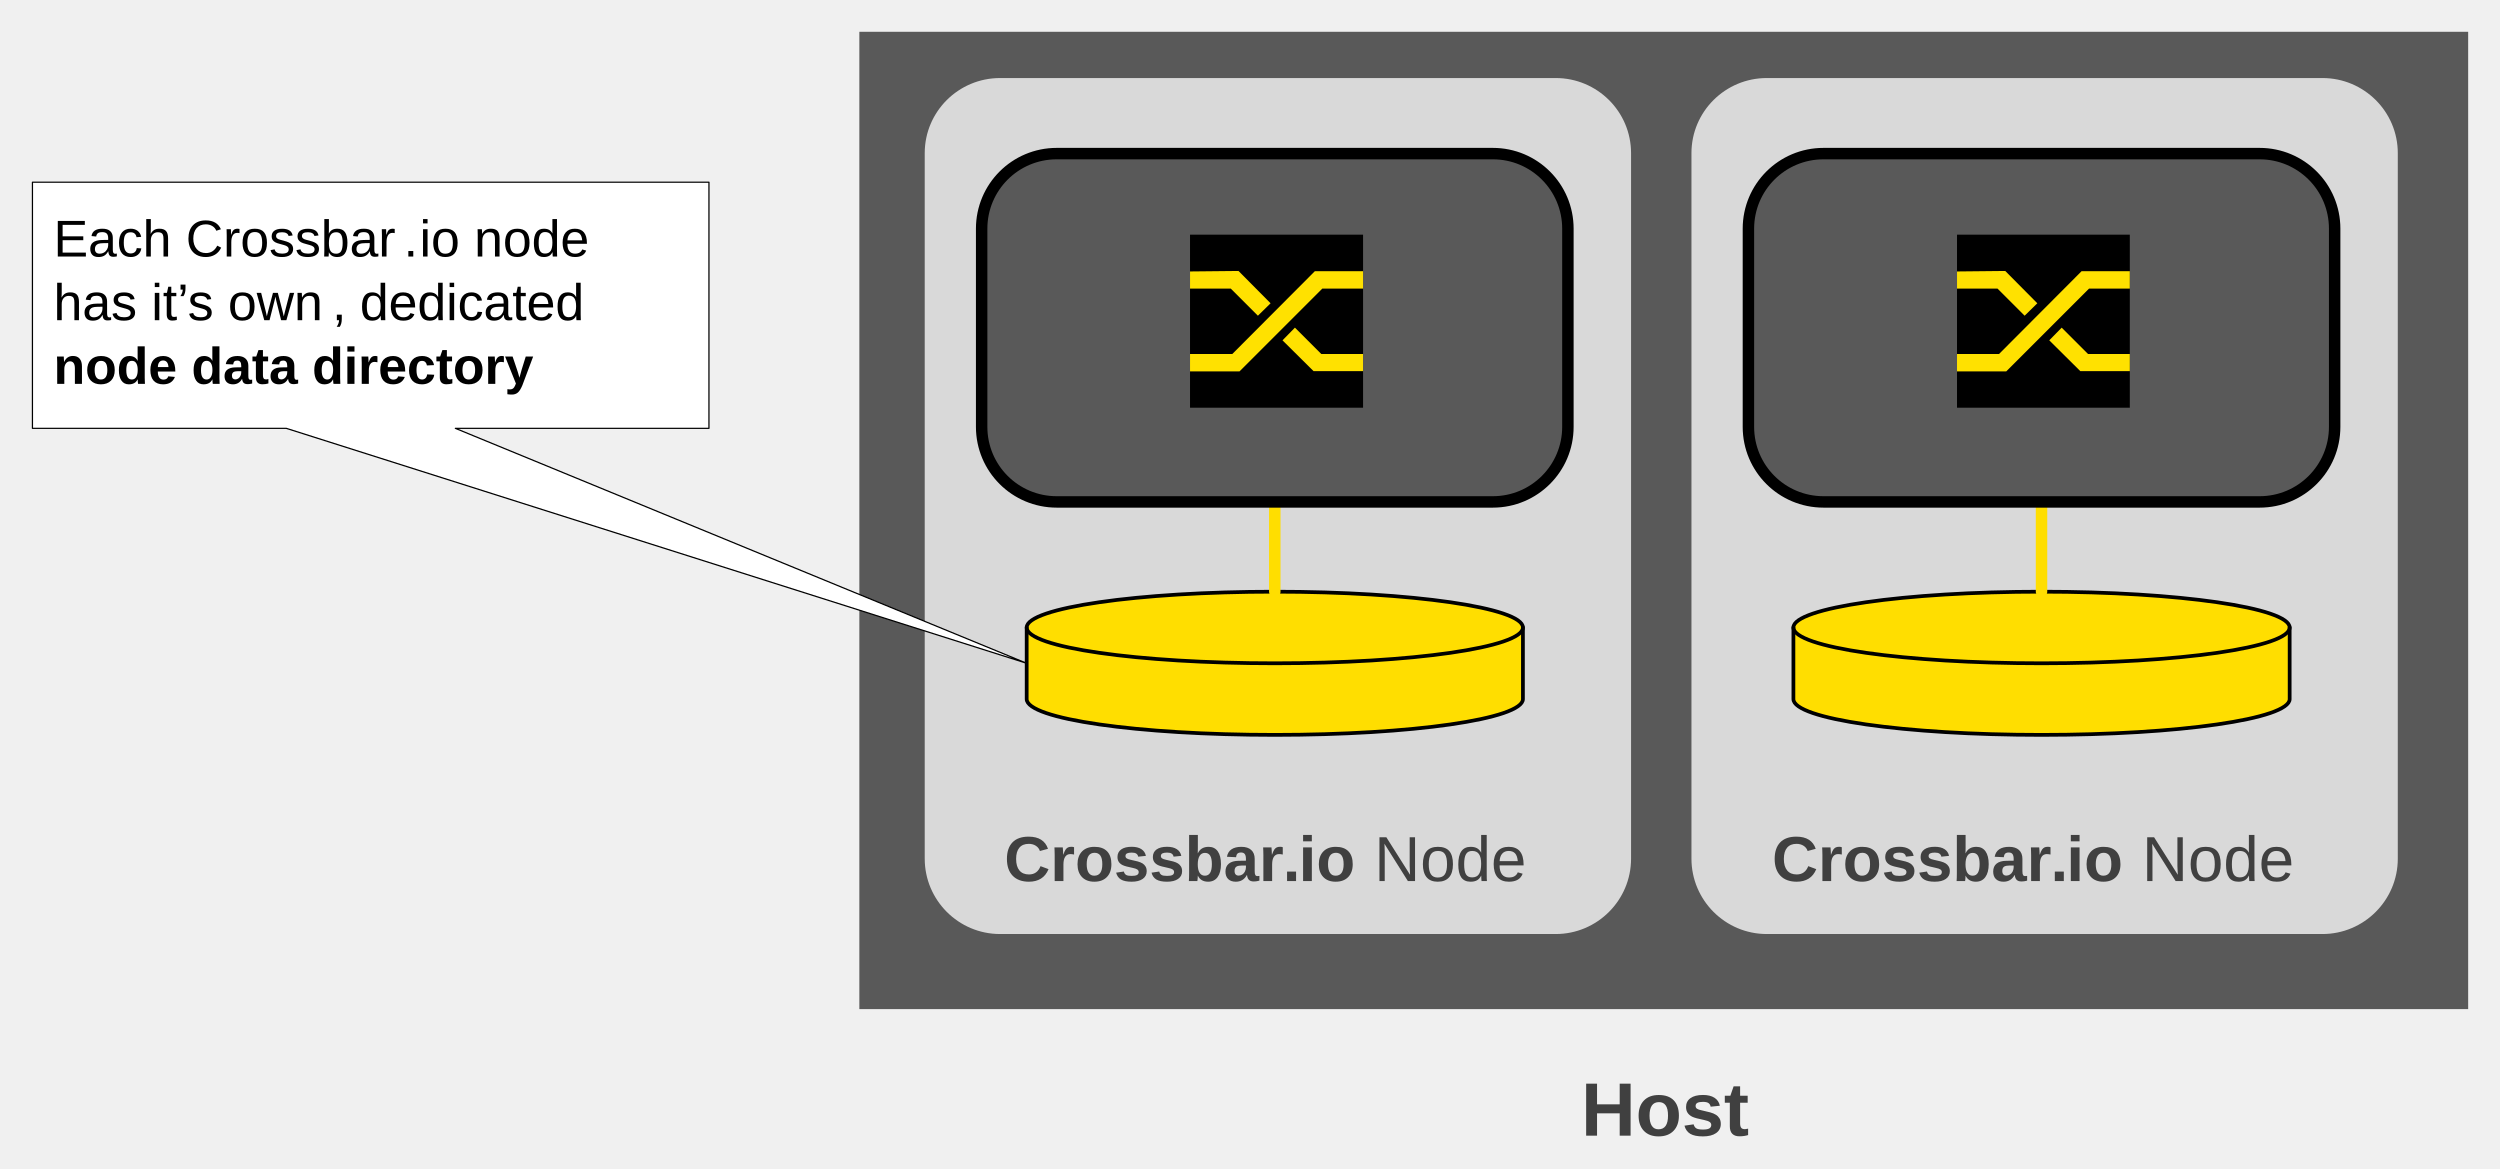
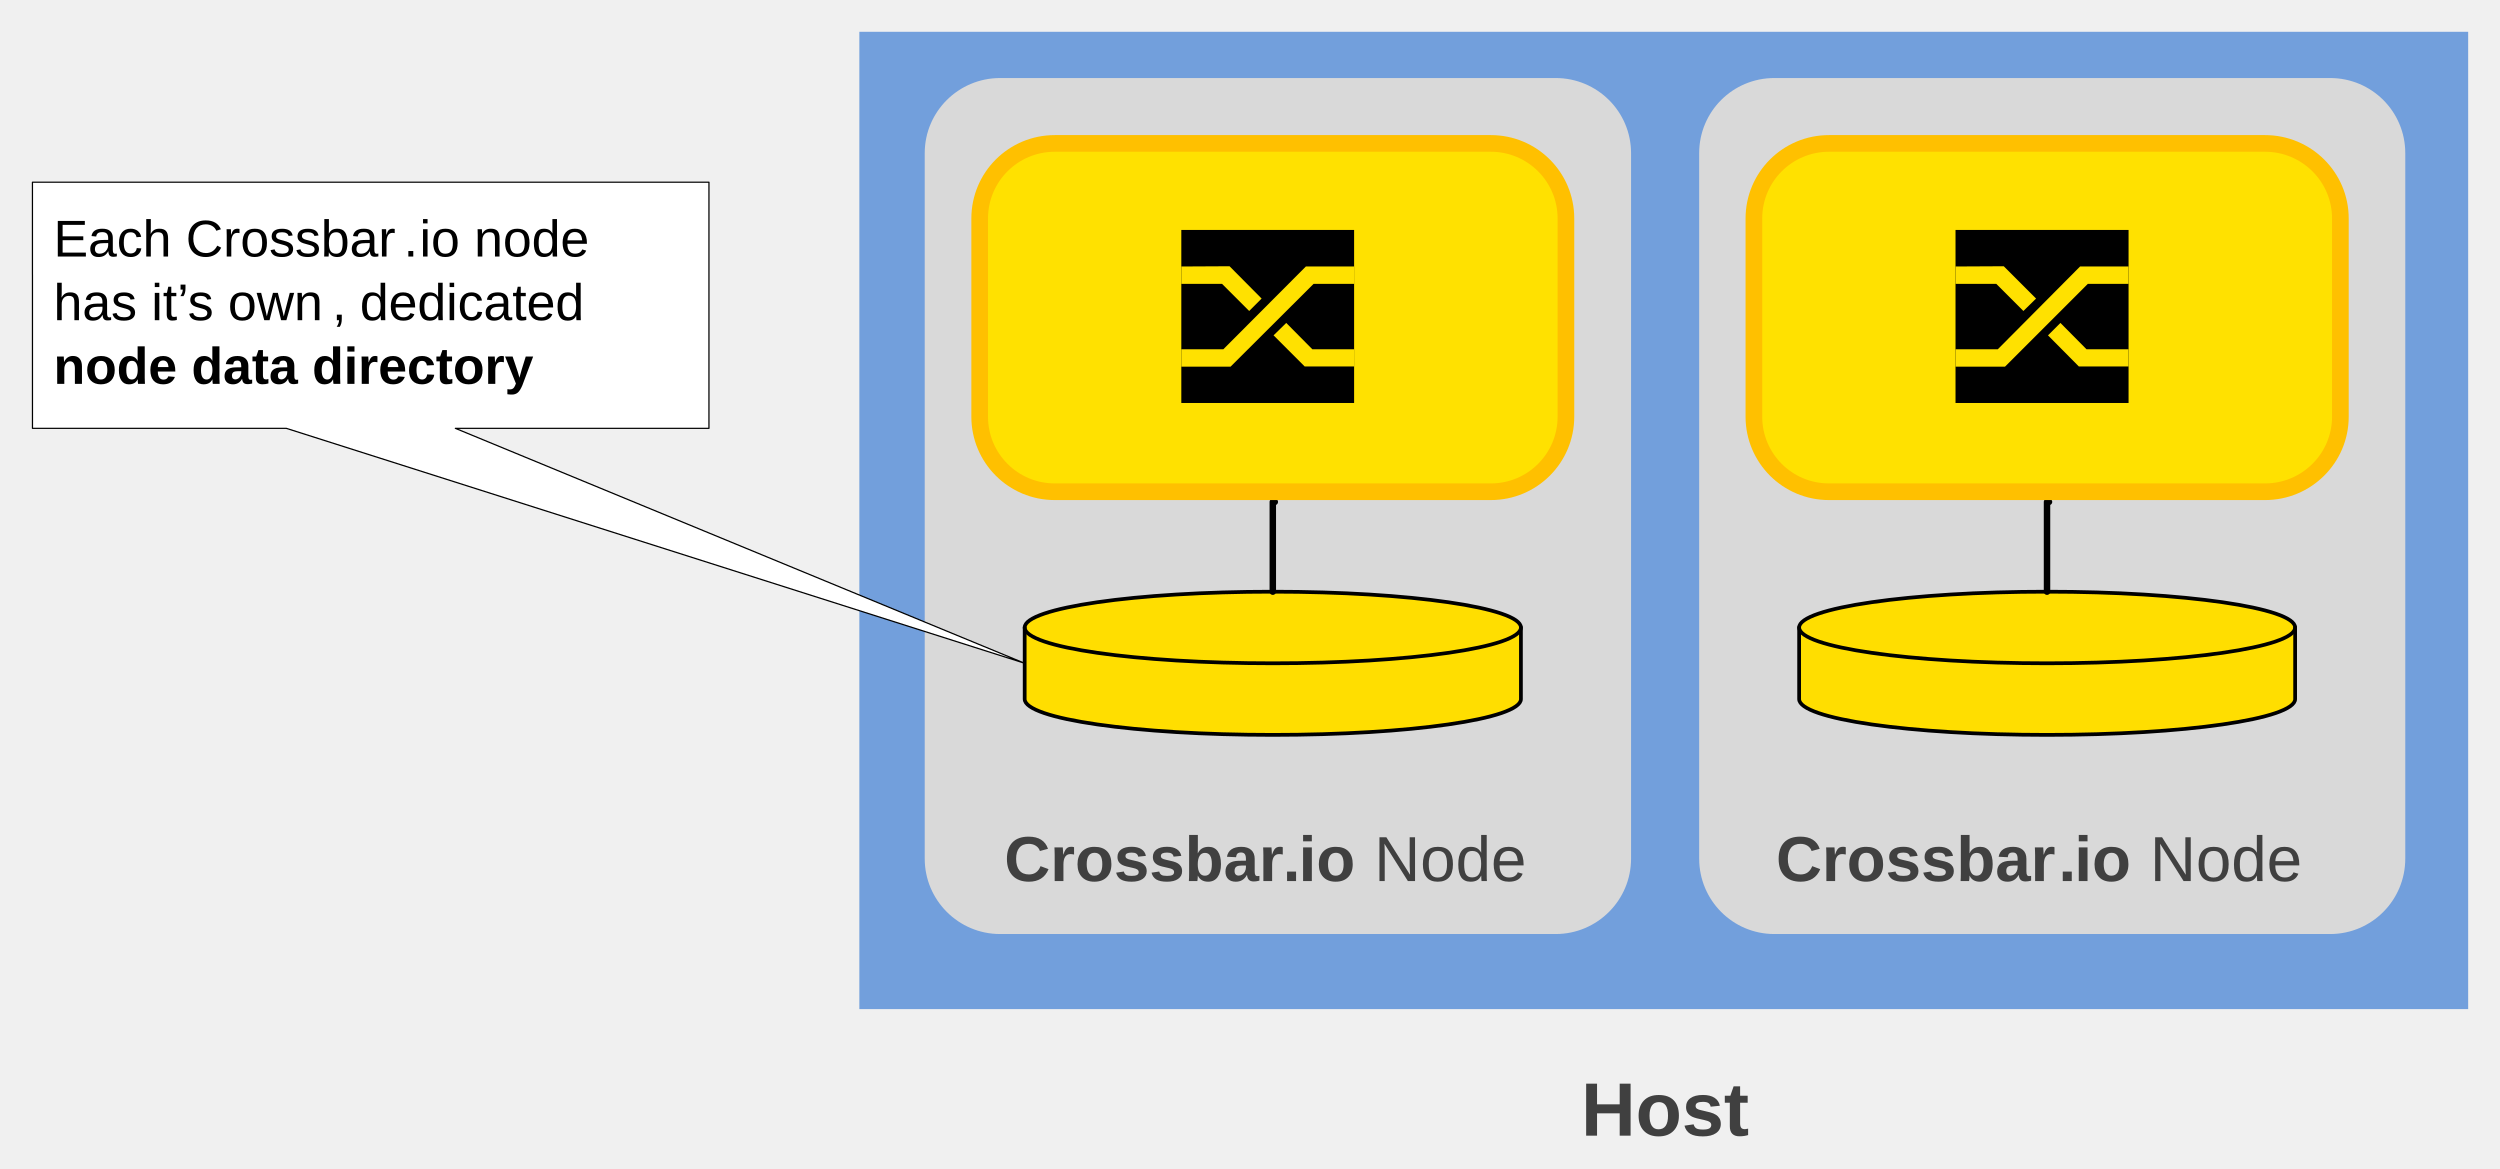
<svg xmlns="http://www.w3.org/2000/svg" version="1.1" viewBox="0 0 786.03 367.35">
-   <g transform="translate(749.16 -185.08)">
-     <g transform="translate(-741.07 193.2)">
-       <path d="m262.1 1.876v307.28h505.83v-307.28h-505.83z" fill-rule="evenodd" fill="#595959" />
+   <g transform="translate(625.99 -140.46)">
+     <g transform="translate(-617.9 148.58)">
+       <path d="m262.1 1.876v307.28h505.83v-307.28h-505.83z" fill-rule="evenodd" fill="#729fdc" />
      <text font-weight="bold" xml:space="preserve" font-size="23.763px" y="348.946" x="489.025" font-family="Arial" fill="#404040">Host</text>
      <path d="m481.05 285.55c13.054 0 23.685-10.631 23.685-23.685v-221.84c0-13.054-10.631-23.607-23.685-23.607h-174.71c-13.054 0-23.685 10.553-23.685 23.607v221.84c0 13.054 10.631 23.685 23.685 23.685h174.71z" fill-rule="evenodd" fill="#d9d9d9" />
      <text font-weight="bold" xml:space="preserve" font-size="20.011px" y="268.901" x="307.673" font-family="Arial" fill="#404040">Crossbar</text>
      <text font-weight="bold" xml:space="preserve" font-size="20.011px" y="268.901" x="395.222" font-family="Arial" fill="#404040">.</text>
      <text font-weight="bold" xml:space="preserve" font-size="20.011px" y="268.901" x="400.225" font-family="Arial" fill="#404040">io </text>
      <text xml:space="preserve" font-size="20.011px" y="268.901" x="423.988" font-family="Arial" fill="#404040">Node</text>
-       <path d="m314.71 189.17v22.513c0 6.253 34.942 11.256 78.013 11.256s78.013-5.003 78.013-11.256v-22.513c0-6.175-34.942-11.256-78.013-11.256s-78.013 5.081-78.013 11.256z" fill-rule="evenodd" fill="#ffde00" />
-       <path stroke-linejoin="round" d="m314.71 189.17v22.513c0 6.253 34.942 11.256 78.013 11.256s78.013-5.003 78.013-11.256v0-22.513c0-6.175-34.942-11.256-78.013-11.256s-78.013 5.081-78.013 11.256z" stroke="#000" stroke-linecap="round" stroke-width="1.173px" fill="none" />
-       <path stroke-linejoin="round" d="m314.71 189.17c0 6.253 34.942 11.256 78.013 11.256s78.013-5.003 78.013-11.256v0" stroke="#000" stroke-linecap="round" stroke-width="1.173px" fill="none" />
-       <path stroke-linejoin="round" d="m392.72 149.69v28.219" stroke="#ffde00" stroke-linecap="round" stroke-width="3.596px" fill="none" />
-       <path d="m461.27 149.69c13.054 0 23.607-10.553 23.607-23.607v-62.301c0-13.054-10.553-23.607-23.607-23.607h-137.11c-13.054 0-23.607 10.553-23.607 23.607v62.301c0 13.054 10.553 23.607 23.607 23.607h137.11z" fill-rule="evenodd" fill="#595959" />
-       <path stroke-linejoin="round" d="m461.27 149.69c13.054 0 23.607-10.553 23.607-23.607v0-62.301c0-13.054-10.553-23.607-23.607-23.607v0h-137.11c-13.054 0-23.607 10.553-23.607 23.607v0 62.301c0 13.054 10.553 23.607 23.607 23.607v0h137.11z" stroke="#000" stroke-linecap="round" stroke-width="3.596px" fill="none" />
-       <path d="m366.07 65.662v54.406h54.406v-54.406h-54.406z" fill-rule="evenodd" />
-       <path d="m366.07 77.231v5.394h12.82l8.52 8.52 3.987-3.908-10.084-10.162-15.243 0.156z" fill-rule="evenodd" fill="#ffe100" />
-       <path d="m399.05 94.897-3.908 3.987 9.771 9.693h15.556v-5.394h-13.132l-8.286-8.286z" fill-rule="evenodd" fill="#ffe100" />
-       <path d="m405.31 77.153-25.952 26.03h-13.289v5.472h15.556l26.03-26.03h12.82v-5.472h-15.165z" fill-rule="evenodd" fill="#ffe100" />
-       <path d="m722.12 285.55c13.054 0 23.685-10.631 23.685-23.685v-221.84c0-13.054-10.631-23.607-23.685-23.607h-174.71c-13.054 0-23.685 10.553-23.685 23.607v221.84c0 13.054 10.631 23.685 23.685 23.685h174.71z" fill-rule="evenodd" fill="#d9d9d9" />
-       <text font-weight="bold" xml:space="preserve" font-size="20.011px" y="268.901" x="549.059" font-family="Arial" fill="#404040">Crossbar</text>
-       <text font-weight="bold" xml:space="preserve" font-size="20.011px" y="268.901" x="636.608" font-family="Arial" fill="#404040">.</text>
-       <text font-weight="bold" xml:space="preserve" font-size="20.011px" y="268.901" x="641.611" font-family="Arial" fill="#404040">io </text>
-       <text xml:space="preserve" font-size="20.011px" y="268.901" x="665.374" font-family="Arial" fill="#404040">Node</text>
-       <path d="m555.78 189.17v22.513c0 6.253 34.942 11.256 78.013 11.256s78.013-5.003 78.013-11.256v-22.513c0-6.175-34.942-11.256-78.013-11.256s-78.013 5.081-78.013 11.256z" fill-rule="evenodd" fill="#ffde00" />
-       <path stroke-linejoin="round" d="m555.78 189.17v22.513c0 6.253 34.942 11.256 78.013 11.256s78.013-5.003 78.013-11.256v0 0-22.513c0-6.175-34.942-11.256-78.013-11.256s-78.013 5.081-78.013 11.256z" stroke="#000" stroke-linecap="round" stroke-width="1.173px" fill="none" />
-       <path stroke-linejoin="round" d="m555.78 189.17c0 6.253 34.942 11.256 78.013 11.256s78.013-5.003 78.013-11.256v0" stroke="#000" stroke-linecap="round" stroke-width="1.173px" fill="none" />
-       <path stroke-linejoin="round" d="m633.79 149.69v28.219" stroke="#ffde00" stroke-linecap="round" stroke-width="3.596px" fill="none" />
-       <path d="m702.35 149.69c13.054 0 23.607-10.553 23.607-23.607v-62.301c0-13.054-10.553-23.607-23.607-23.607h-137.11c-13.054 0-23.607 10.553-23.607 23.607v62.301c0 13.054 10.553 23.607 23.607 23.607h137.11z" fill-rule="evenodd" fill="#595959" />
-       <path stroke-linejoin="round" d="m702.35 149.69c13.054 0 23.607-10.553 23.607-23.607v0-62.301c0-13.054-10.553-23.607-23.607-23.607v0h-137.11c-13.054 0-23.607 10.553-23.607 23.607v0 62.301c0 13.054 10.553 23.607 23.607 23.607v0h137.11z" stroke="#000" stroke-linecap="round" stroke-width="3.596px" fill="none" />
-       <path d="m607.22 65.662v54.406h54.327v-54.406h-54.327z" fill-rule="evenodd" />
-       <path d="m607.22 77.231v5.394h12.742l8.52 8.52 3.987-3.908-10.084-10.162-15.165 0.156z" fill-rule="evenodd" fill="#ffe100" />
-       <path d="m640.13 94.897-3.908 3.987 9.771 9.693h15.556v-5.394h-13.132l-8.286-8.286z" fill-rule="evenodd" fill="#ffe100" />
-       <path d="m646.38 77.153-25.952 26.03h-13.211v5.472h15.477l26.03-26.03h12.82v-5.472h-15.165z" fill-rule="evenodd" fill="#ffe100" />
-       <path d="m2.111 78.247v-29.079h212.7v77.387h-79.732l179.63 73.87-232.79-73.87h-79.81v-48.308z" fill-rule="evenodd" fill="#fff" />
-       <path stroke-linejoin="round" d="m2.111 78.247v-29.079h212.7v77.387h-79.732l179.63 73.87-232.79-73.87h-79.81v-48.308z" stroke="#000" stroke-linecap="round" stroke-width=".391px" fill="none" />
+       <path d="m314.08 189.17v22.513c0 6.253 34.942 11.256 78.013 11.256s78.013-5.003 78.013-11.256v-22.513c0-6.175-34.942-11.256-78.013-11.256s-78.013 5.081-78.013 11.256z" fill-rule="evenodd" fill="#ffde00" />
+       <path stroke-linejoin="round" d="m314.08 189.17v22.513c0 6.253 34.942 11.256 78.013 11.256s78.013-5.003 78.013-11.256v0 0-22.513c0-6.175-34.942-11.256-78.013-11.256s-78.013 5.081-78.013 11.256z" stroke="#000" stroke-linecap="round" stroke-width="1.173px" fill="none" />
+       <path stroke-linejoin="round" d="m314.08 189.17c0 6.253 34.942 11.256 78.013 11.256s78.013-5.003 78.013-11.256v0" stroke="#000" stroke-linecap="round" stroke-width="1.173px" fill="none" />
+       <path stroke-linejoin="round" d="m392.72 149.69h-0.625v28.219" stroke="#000" stroke-linecap="round" stroke-width="2.032px" fill="none" />
+       <path d="m460.65 146.49c13.054 0 23.607-10.553 23.607-23.607v-62.301c0-13.054-10.553-23.607-23.607-23.607h-137.11c-13.054 0-23.607 10.553-23.607 23.607v62.301c0 13.054 10.553 23.607 23.607 23.607h137.11z" fill-rule="evenodd" fill="#ffe100" />
+       <path stroke-linejoin="round" d="m460.65 146.49c13.054 0 23.607-10.553 23.607-23.607v0-62.301c0-13.054-10.553-23.607-23.607-23.607v0h-137.11c-13.054 0-23.607 10.553-23.607 23.607v0 62.301c0 13.054 10.553 23.607 23.607 23.607v0h137.11z" stroke="#ffc000" stroke-linecap="round" stroke-width="5.237px" fill="none" />
+       <path d="m363.33 64.177v54.406h54.327v-54.406h-54.327z" fill-rule="evenodd" />
+       <path d="m363.33 75.668v5.472h12.82l8.52 8.52 3.908-3.908-10.084-10.162-15.165 0.078z" fill-rule="evenodd" fill="#ffe100" />
+       <path d="m396.32 93.412-3.987 3.908 9.771 9.771h15.556v-5.394h-13.132l-8.208-8.286z" fill-rule="evenodd" fill="#ffe100" />
+       <path d="m402.49 75.668-25.952 26.03h-13.211v5.472h15.477l26.108-26.03h12.742v-5.472h-15.165z" fill-rule="evenodd" fill="#ffe100" />
+       <path d="m724.55 285.55c13.054 0 23.607-10.631 23.607-23.685v-221.84c0-13.054-10.553-23.607-23.607-23.607h-174.79c-13.054 0-23.607 10.553-23.607 23.607v221.84c0 13.054 10.553 23.685 23.607 23.685h174.79z" fill-rule="evenodd" fill="#d9d9d9" />
+       <text font-weight="bold" xml:space="preserve" font-size="20.011px" y="268.901" x="550.309" font-family="Arial" fill="#404040">Crossbar</text>
+       <text font-weight="bold" xml:space="preserve" font-size="20.011px" y="268.901" x="639.109" font-family="Arial" fill="#404040">.</text>
+       <text font-weight="bold" xml:space="preserve" font-size="20.011px" y="268.901" x="644.112" font-family="Arial" fill="#404040">io </text>
+       <text xml:space="preserve" font-size="20.011px" y="268.901" x="667.875" font-family="Arial" fill="#404040">Node</text>
+       <path d="m557.58 189.17v22.513c0 6.253 34.863 11.256 77.934 11.256s78.013-5.003 78.013-11.256v-22.513c0-6.175-34.942-11.256-78.013-11.256s-77.934 5.081-77.934 11.256z" fill-rule="evenodd" fill="#ffde00" />
+       <path stroke-linejoin="round" d="m557.58 189.17v22.513c0 6.253 34.863 11.256 77.934 11.256s78.013-5.003 78.013-11.256v0-22.513c0-6.175-34.942-11.256-78.013-11.256s-77.934 5.081-77.934 11.256z" stroke="#000" stroke-linecap="round" stroke-width="1.173px" fill="none" />
+       <path stroke-linejoin="round" d="m557.58 189.17c0 6.253 34.863 11.256 77.934 11.256s78.013-5.003 78.013-11.256v0" stroke="#000" stroke-linecap="round" stroke-width="1.173px" fill="none" />
+       <path stroke-linejoin="round" d="m636.14 149.69h-0.625v28.219" stroke="#000" stroke-linecap="round" stroke-width="2.032px" fill="none" />
+       <path d="m704.07 146.49c13.054 0 23.685-10.553 23.685-23.607v-62.301c0-13.054-10.631-23.607-23.685-23.607h-137.11c-13.054 0-23.607 10.553-23.607 23.607v62.301c0 13.054 10.553 23.607 23.607 23.607h137.11z" fill-rule="evenodd" fill="#ffe100" />
+       <path stroke-linejoin="round" d="m704.07 146.49c13.054 0 23.685-10.553 23.685-23.607v0-62.301c0-13.054-10.631-23.607-23.685-23.607v0h-137.11c-13.054 0-23.607 10.553-23.607 23.607v0 62.301c0 13.054 10.553 23.607 23.607 23.607v0h137.11z" stroke="#ffc000" stroke-linecap="round" stroke-width="5.237px" fill="none" />
+       <path d="m606.75 64.177v54.406h54.406v-54.406h-54.406z" fill-rule="evenodd" />
+       <path d="m606.75 75.668v5.472h12.82l8.52 8.52 3.987-3.908-10.162-10.162-15.165 0.078z" fill-rule="evenodd" fill="#ffe100" />
+       <path d="m639.73 93.412-3.908 3.908 9.693 9.771h15.634v-5.394h-13.211l-8.208-8.286z" fill-rule="evenodd" fill="#ffe100" />
+       <path d="m645.91 75.668-25.874 26.03h-13.289v5.472h15.556l26.03-26.03h12.82v-5.472h-15.243z" fill-rule="evenodd" fill="#ffe100" />
+       <path d="m2.111 78.247v-29.079h212.7v77.387h-79.732l179.01 73.87-232.16-73.87h-79.81v-48.308z" fill-rule="evenodd" fill="#fff" />
+       <path stroke-linejoin="round" d="m2.111 78.247v-29.079h212.7v77.387h-79.732l179.01 73.87-232.16-73.87h-79.81v-48.308z" stroke="#000" stroke-linecap="round" stroke-width=".391px" fill="none" />
      <text xml:space="preserve" font-size="16.259px" y="72.541" x="8.755" font-family="Arial" fill="#000000">Each Crossbar</text>
      <text xml:space="preserve" font-size="16.259px" y="72.541" x="118.817" font-family="Arial" fill="#000000">.</text>
      <text xml:space="preserve" font-size="16.259px" y="72.541" x="123.82" font-family="Arial" fill="#000000">io node </text>
      <text xml:space="preserve" font-size="16.259px" y="92.552" x="8.755" font-family="Arial" fill="#000000">has it’s own</text>
      <text xml:space="preserve" font-size="16.259px" y="92.552" x="96.304" font-family="Arial" fill="#000000">, </text>
      <text xml:space="preserve" font-size="16.259px" y="92.552" x="105.059" font-family="Arial" fill="#000000">dedicated </text>
      <text font-weight="bold" xml:space="preserve" font-size="16.259px" y="112.563" x="8.755" font-family="Arial" fill="#000000">node data directory</text>
    </g>
  </g>
</svg>
